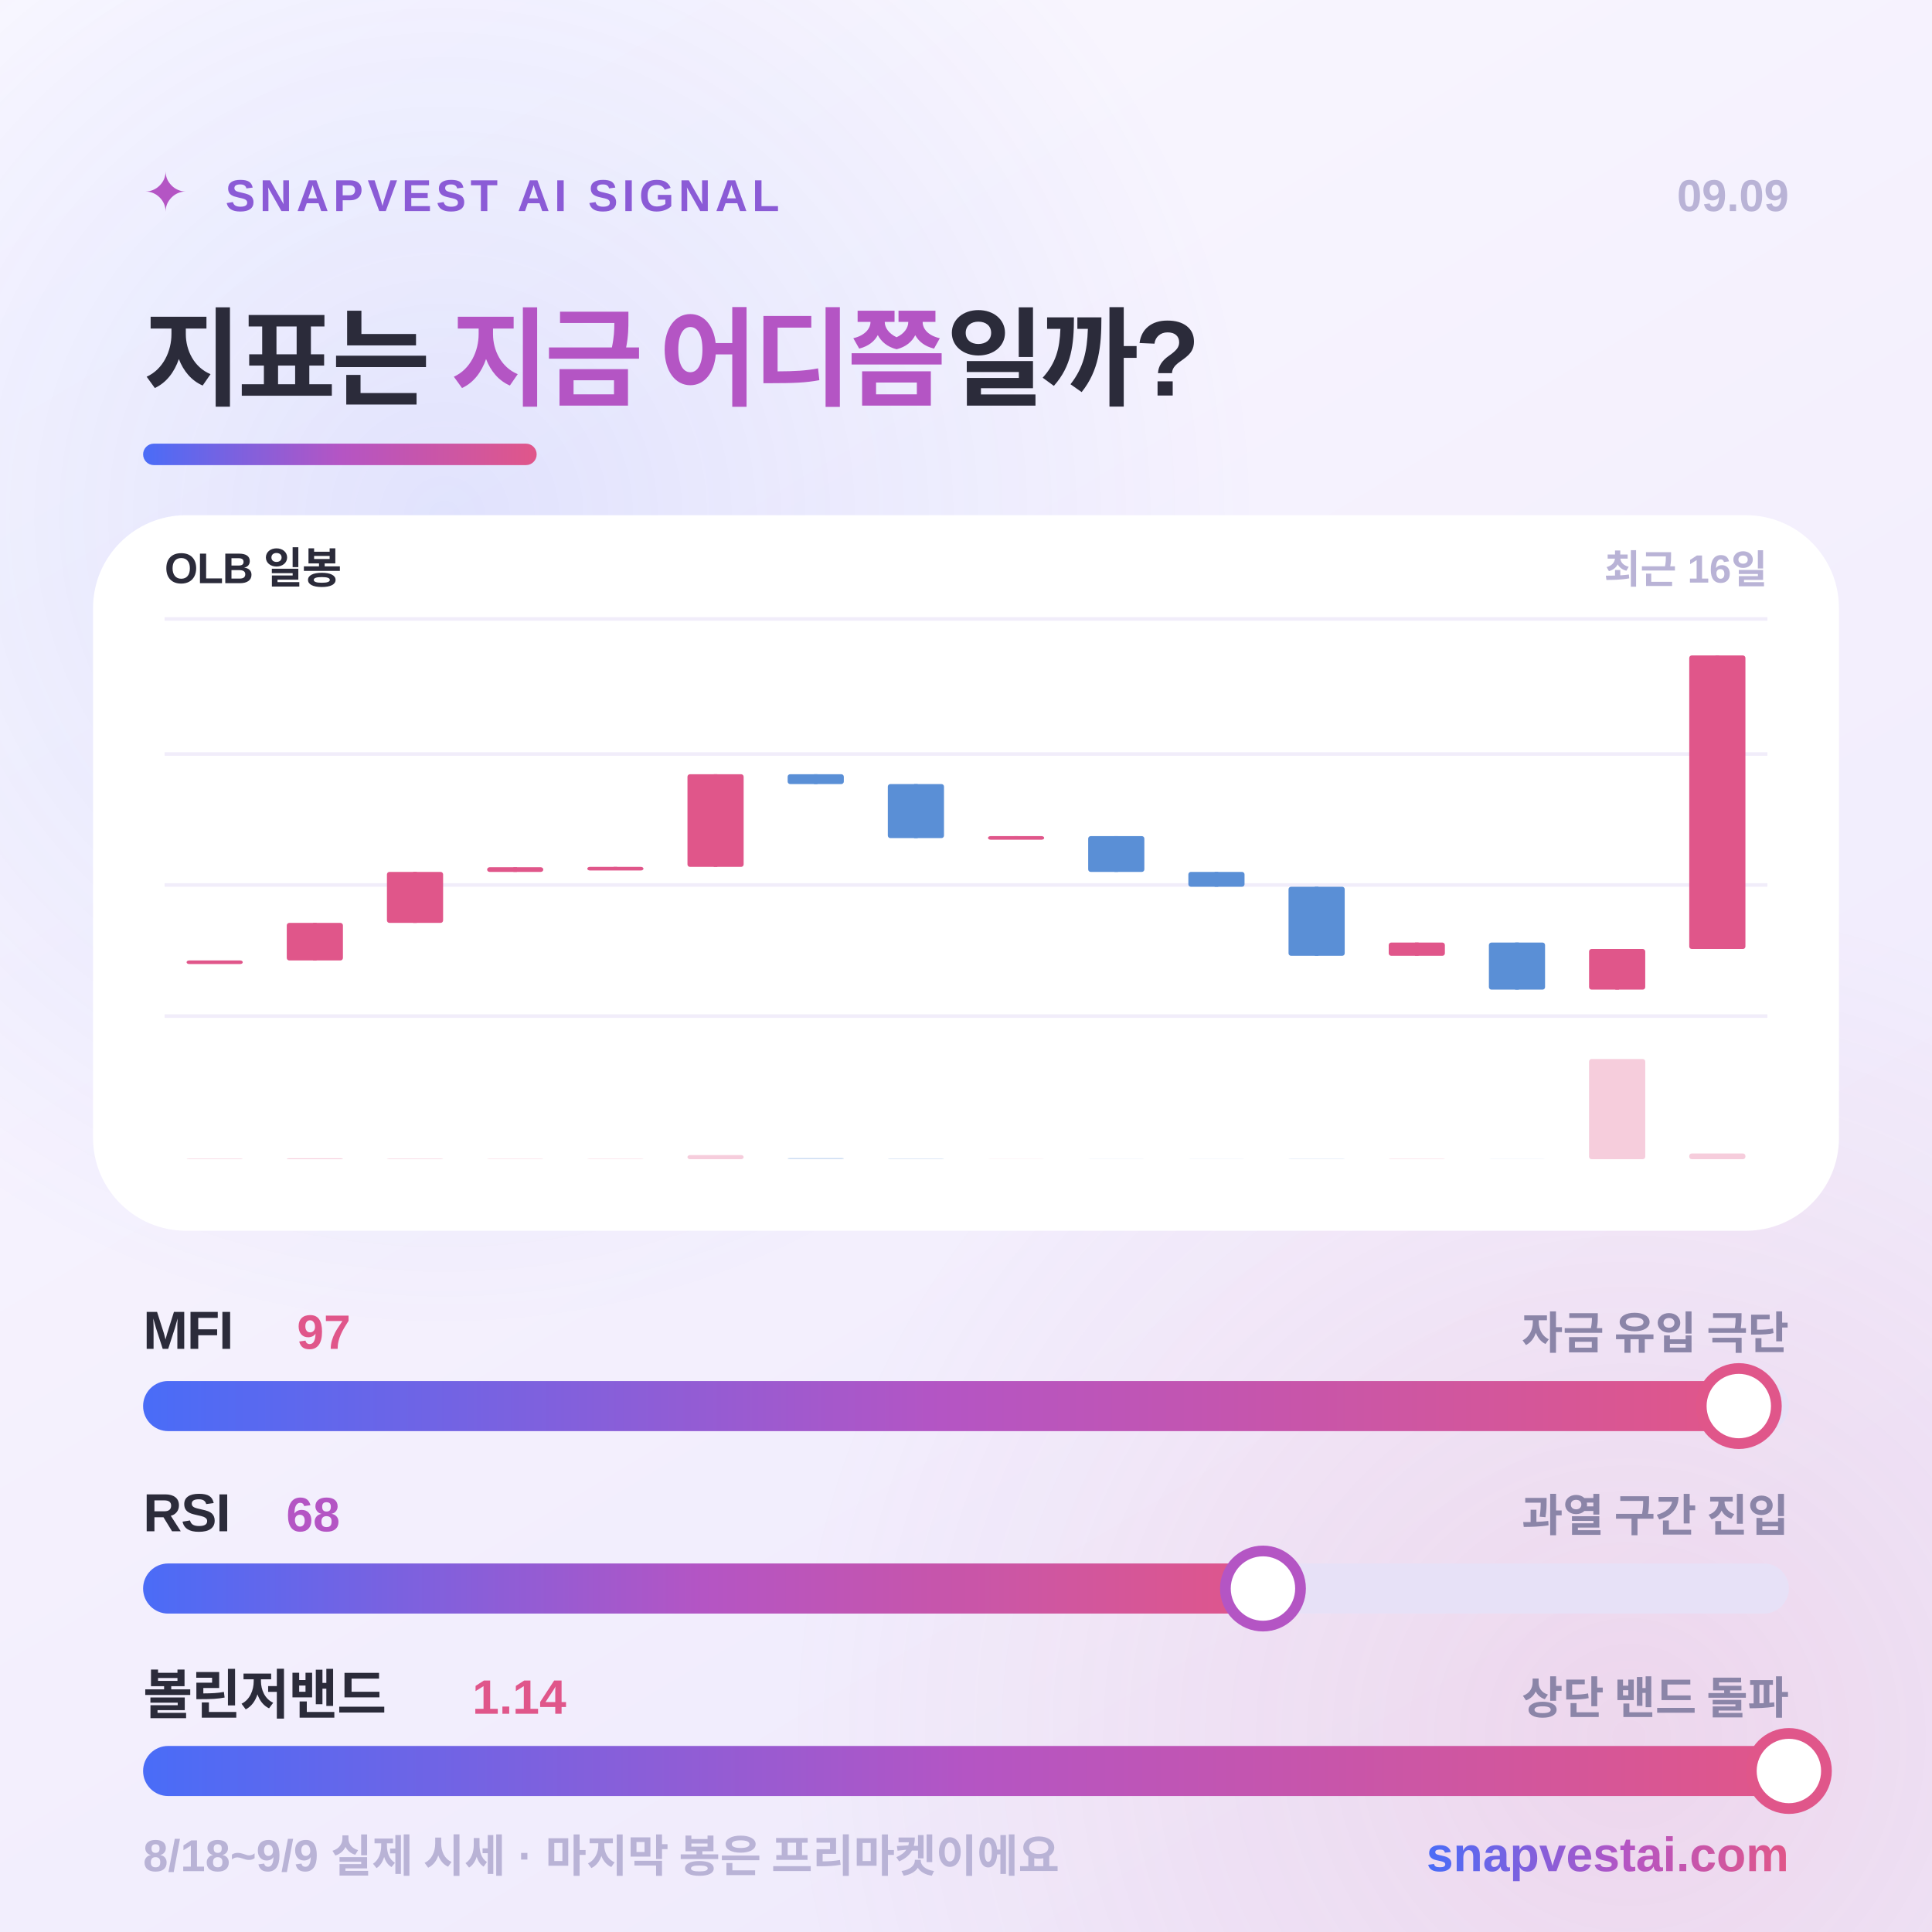
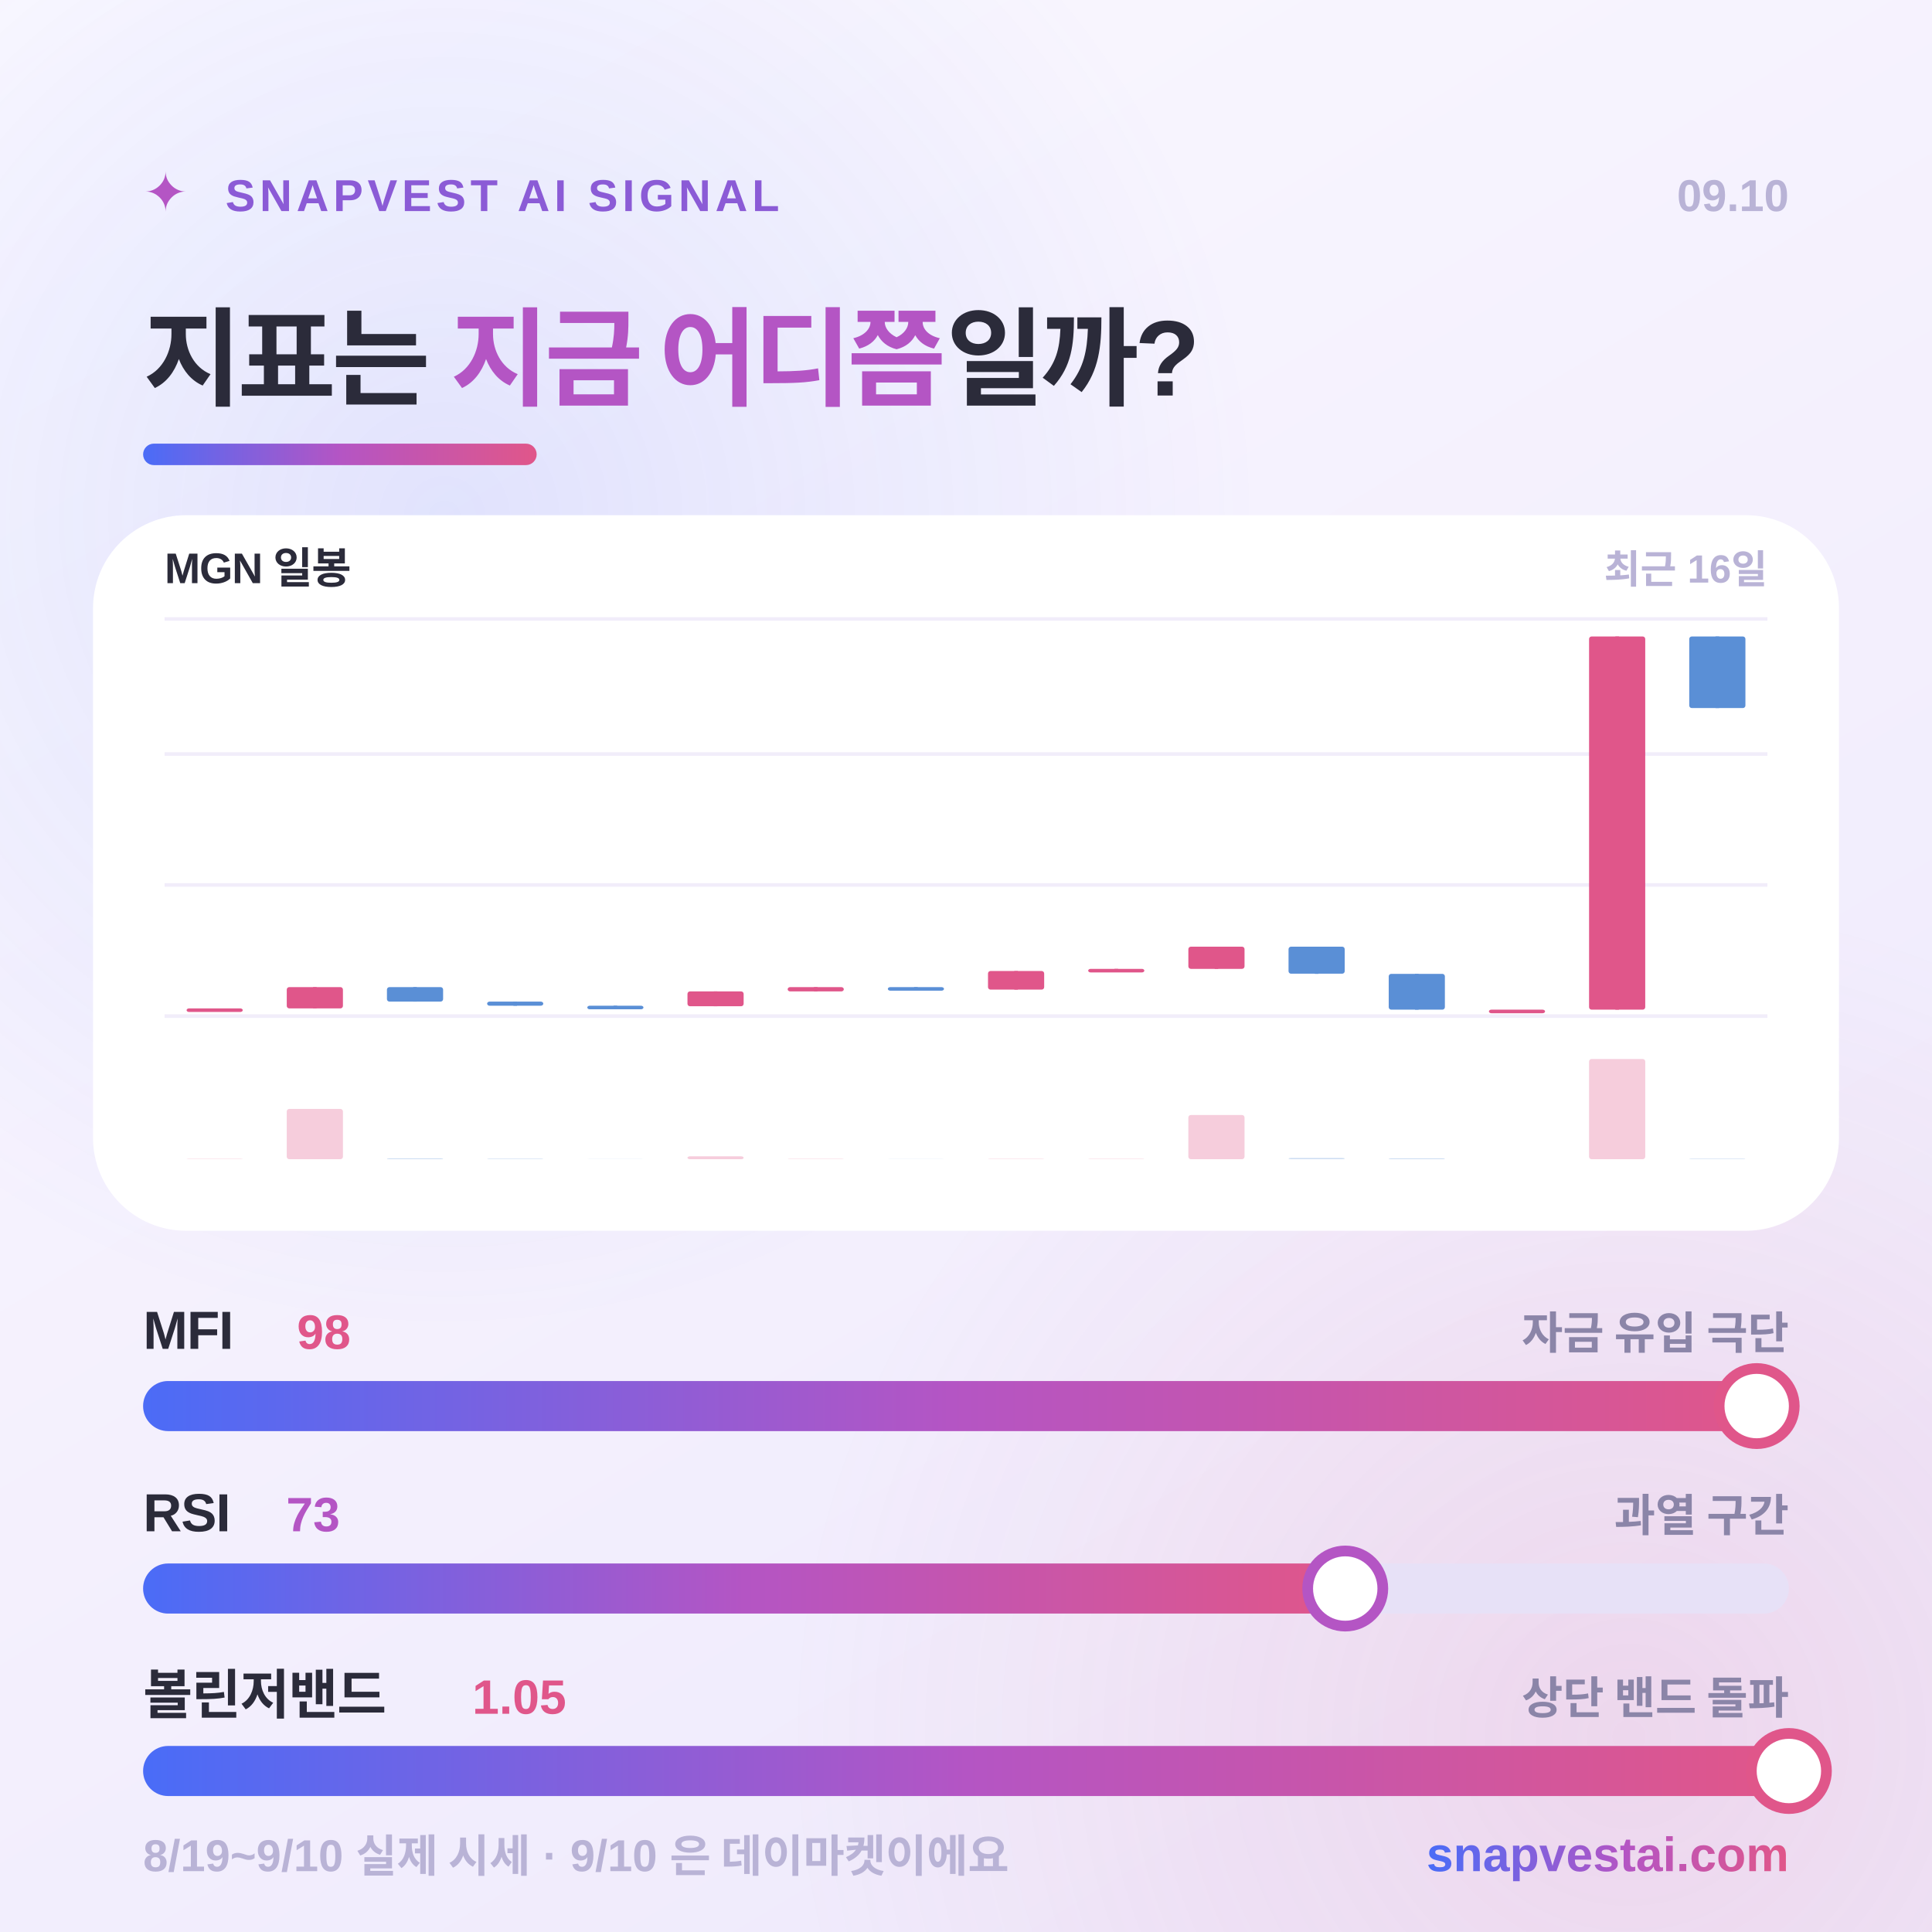
<svg xmlns="http://www.w3.org/2000/svg" width="1080" height="1080" viewBox="0 0 1080 1080" role="img">
  <defs>
    <linearGradient id="bg" x1="0" y1="0" x2="0.6" y2="1">
      <stop offset="0" stop-color="#FBF9FF" />
      <stop offset="1" stop-color="#EFEAFC" />
    </linearGradient>
    <linearGradient id="line" x1="0" y1="0" x2="1" y2="0">
      <stop offset="0" stop-color="#4A6CF7" />
      <stop offset="0.5" stop-color="#B455C4" />
      <stop offset="1" stop-color="#E0568A" />
    </linearGradient>
    <linearGradient id="dom" x1="0" y1="0" x2="1" y2="0">
      <stop offset="0" stop-color="#4A6CF7" />
      <stop offset="0.55" stop-color="#B455C4" />
      <stop offset="1" stop-color="#E0568A" />
    </linearGradient>
    <radialGradient id="m1" cx="0.5" cy="0.5" r="0.5">
      <stop offset="0" stop-color="#4A6CF7" stop-opacity="0.13" />
      <stop offset="1" stop-color="#4A6CF7" stop-opacity="0" />
    </radialGradient>
    <radialGradient id="m2" cx="0.5" cy="0.5" r="0.5">
      <stop offset="0" stop-color="#E0568A" stop-opacity="0.13" />
      <stop offset="1" stop-color="#E0568A" stop-opacity="0" />
    </radialGradient>
  </defs>
  <rect width="1080" height="1080" fill="url(#bg)" />
  <rect x="-200" y="-160" width="900" height="900" fill="url(#m1)" />
  <rect x="440" y="500" width="940" height="940" fill="url(#m2)" />
  <rect x="52" y="288" width="976" height="400" rx="52" fill="#FFFFFF" />
  <g font-family="Pretendard, Poppins, Arial, sans-serif">
-     <text x="92" y="326" font-size="24" font-weight="700" letter-spacing="-0.5" fill="#2B2B3A">OLB 일봉</text>
+     <text x="92" y="326" font-size="24" font-weight="700" letter-spacing="-0.5" fill="#2B2B3A">MGN 일봉</text>
    <text x="988" y="326" text-anchor="end" font-size="22" font-weight="600" fill="#B9B3D6">최근 16일</text>
  </g>
  <line x1="92" y1="568.0" x2="988" y2="568.0" stroke="#F1EDFA" stroke-width="2" />
  <line x1="92" y1="494.7" x2="988" y2="494.7" stroke="#F1EDFA" stroke-width="2" />
  <line x1="92" y1="421.5" x2="988" y2="421.5" stroke="#F1EDFA" stroke-width="2" />
  <line x1="92" y1="346.0" x2="988" y2="346.0" stroke="#F1EDFA" stroke-width="2" />
-   <line x1="120.0" y1="536.9" x2="120.0" y2="536.9" stroke="#E0568A" stroke-width="2" />
-   <rect x="104.3" y="536.9" width="31.4" height="2.0" rx="1.4" fill="#E0568A" />
-   <rect x="104.3" y="647.7" width="31.4" height="0.3" rx="1.4" fill="#E0568A" opacity="0.3" />
-   <line x1="176.0" y1="515.9" x2="176.0" y2="536.9" stroke="#E0568A" stroke-width="2" />
-   <rect x="160.3" y="515.9" width="31.4" height="21.0" rx="1.4" fill="#E0568A" />
-   <rect x="160.3" y="647.5" width="31.4" height="0.5" rx="1.4" fill="#E0568A" opacity="0.3" />
-   <line x1="232.0" y1="487.4" x2="232.0" y2="515.9" stroke="#E0568A" stroke-width="2" />
-   <rect x="216.3" y="487.4" width="31.4" height="28.5" rx="1.4" fill="#E0568A" />
-   <rect x="216.3" y="647.7" width="31.4" height="0.3" rx="1.4" fill="#E0568A" opacity="0.3" />
-   <line x1="288.0" y1="484.8" x2="288.0" y2="487.4" stroke="#E0568A" stroke-width="2" />
-   <rect x="272.3" y="484.8" width="31.4" height="2.6" rx="1.4" fill="#E0568A" />
-   <rect x="272.3" y="647.8" width="31.4" height="0.2" rx="1.4" fill="#E0568A" opacity="0.3" />
-   <line x1="344.0" y1="484.6" x2="344.0" y2="484.8" stroke="#E0568A" stroke-width="2" />
-   <rect x="328.3" y="484.6" width="31.4" height="2.0" rx="1.4" fill="#E0568A" />
-   <rect x="328.3" y="647.8" width="31.4" height="0.2" rx="1.4" fill="#E0568A" opacity="0.3" />
-   <line x1="400.0" y1="432.8" x2="400.0" y2="484.6" stroke="#E0568A" stroke-width="2" />
-   <rect x="384.3" y="432.8" width="31.4" height="51.8" rx="1.4" fill="#E0568A" />
-   <rect x="384.3" y="645.7" width="31.4" height="2.3" rx="1.4" fill="#E0568A" opacity="0.3" />
-   <line x1="456.0" y1="432.8" x2="456.0" y2="438.3" stroke="#5A8FD6" stroke-width="2" />
-   <rect x="440.3" y="432.8" width="31.4" height="5.5" rx="1.4" fill="#5A8FD6" />
-   <rect x="440.3" y="647.3" width="31.4" height="0.7" rx="1.4" fill="#5A8FD6" opacity="0.3" />
-   <line x1="512.0" y1="438.3" x2="512.0" y2="468.5" stroke="#5A8FD6" stroke-width="2" />
-   <rect x="496.3" y="438.3" width="31.4" height="30.2" rx="1.4" fill="#5A8FD6" />
-   <rect x="496.3" y="647.7" width="31.4" height="0.3" rx="1.4" fill="#5A8FD6" opacity="0.3" />
-   <line x1="568.0" y1="467.4" x2="568.0" y2="468.5" stroke="#E0568A" stroke-width="2" />
-   <rect x="552.3" y="467.4" width="31.4" height="2.0" rx="1.4" fill="#E0568A" />
-   <rect x="552.3" y="647.9" width="31.4" height="0.1" rx="1.4" fill="#E0568A" opacity="0.3" />
-   <line x1="624.0" y1="467.4" x2="624.0" y2="487.4" stroke="#5A8FD6" stroke-width="2" />
-   <rect x="608.3" y="467.4" width="31.4" height="20.0" rx="1.4" fill="#5A8FD6" />
-   <rect x="608.3" y="647.9" width="31.4" height="0.1" rx="1.4" fill="#5A8FD6" opacity="0.3" />
-   <line x1="680.0" y1="487.4" x2="680.0" y2="495.7" stroke="#5A8FD6" stroke-width="2" />
-   <rect x="664.3" y="487.4" width="31.4" height="8.3" rx="1.4" fill="#5A8FD6" />
-   <rect x="664.3" y="647.9" width="31.4" height="0.1" rx="1.4" fill="#5A8FD6" opacity="0.3" />
-   <line x1="736.0" y1="495.7" x2="736.0" y2="534.3" stroke="#5A8FD6" stroke-width="2" />
-   <rect x="720.3" y="495.7" width="31.4" height="38.6" rx="1.4" fill="#5A8FD6" />
-   <rect x="720.3" y="647.8" width="31.4" height="0.2" rx="1.4" fill="#5A8FD6" opacity="0.3" />
-   <line x1="792.0" y1="526.9" x2="792.0" y2="534.3" stroke="#E0568A" stroke-width="2" />
-   <rect x="776.3" y="526.9" width="31.4" height="7.4" rx="1.4" fill="#E0568A" />
-   <rect x="776.3" y="647.8" width="31.4" height="0.2" rx="1.4" fill="#E0568A" opacity="0.3" />
-   <line x1="848.0" y1="526.9" x2="848.0" y2="553.2" stroke="#5A8FD6" stroke-width="2" />
-   <rect x="832.3" y="526.9" width="31.4" height="26.3" rx="1.4" fill="#5A8FD6" />
-   <rect x="832.3" y="647.9" width="31.4" height="0.1" rx="1.4" fill="#5A8FD6" opacity="0.3" />
-   <line x1="904.0" y1="530.5" x2="904.0" y2="553.2" stroke="#E0568A" stroke-width="2" />
-   <rect x="888.3" y="530.5" width="31.4" height="22.7" rx="1.4" fill="#E0568A" />
+   <line x1="120.0" y1="563.7" x2="120.0" y2="563.7" stroke="#E0568A" stroke-width="2" />
+   <rect x="104.3" y="563.7" width="31.4" height="2.0" rx="1.4" fill="#E0568A" />
+   <rect x="104.3" y="647.8" width="31.4" height="0.2" rx="1.4" fill="#E0568A" opacity="0.3" />
+   <line x1="176.0" y1="551.8" x2="176.0" y2="563.7" stroke="#E0568A" stroke-width="2" />
+   <rect x="160.3" y="551.8" width="31.4" height="11.9" rx="1.4" fill="#E0568A" />
+   <rect x="160.3" y="619.9" width="31.4" height="28.1" rx="1.4" fill="#E0568A" opacity="0.3" />
+   <line x1="232.0" y1="551.8" x2="232.0" y2="559.9" stroke="#5A8FD6" stroke-width="2" />
+   <rect x="216.3" y="551.8" width="31.4" height="8.1" rx="1.4" fill="#5A8FD6" />
+   <rect x="216.3" y="647.5" width="31.4" height="0.5" rx="1.4" fill="#5A8FD6" opacity="0.3" />
+   <line x1="288.0" y1="559.9" x2="288.0" y2="562.2" stroke="#5A8FD6" stroke-width="2" />
+   <rect x="272.3" y="559.9" width="31.4" height="2.3" rx="1.4" fill="#5A8FD6" />
+   <rect x="272.3" y="647.7" width="31.4" height="0.3" rx="1.4" fill="#5A8FD6" opacity="0.3" />
+   <line x1="344.0" y1="562.2" x2="344.0" y2="562.5" stroke="#5A8FD6" stroke-width="2" />
+   <rect x="328.3" y="562.2" width="31.4" height="2.0" rx="1.4" fill="#5A8FD6" />
+   <rect x="328.3" y="647.9" width="31.4" height="0.1" rx="1.4" fill="#5A8FD6" opacity="0.3" />
+   <line x1="400.0" y1="554.2" x2="400.0" y2="562.5" stroke="#E0568A" stroke-width="2" />
+   <rect x="384.3" y="554.2" width="31.4" height="8.3" rx="1.4" fill="#E0568A" />
+   <rect x="384.3" y="646.4" width="31.4" height="1.6" rx="1.4" fill="#E0568A" opacity="0.3" />
+   <line x1="456.0" y1="551.8" x2="456.0" y2="554.2" stroke="#E0568A" stroke-width="2" />
+   <rect x="440.3" y="551.8" width="31.4" height="2.4" rx="1.4" fill="#E0568A" />
+   <rect x="440.3" y="647.8" width="31.4" height="0.2" rx="1.4" fill="#E0568A" opacity="0.3" />
+   <line x1="512.0" y1="551.8" x2="512.0" y2="553.2" stroke="#5A8FD6" stroke-width="2" />
+   <rect x="496.3" y="551.8" width="31.4" height="2.0" rx="1.4" fill="#5A8FD6" />
+   <rect x="496.3" y="647.9" width="31.4" height="0.1" rx="1.4" fill="#5A8FD6" opacity="0.3" />
+   <line x1="568.0" y1="542.8" x2="568.0" y2="553.2" stroke="#E0568A" stroke-width="2" />
+   <rect x="552.3" y="542.8" width="31.4" height="10.4" rx="1.4" fill="#E0568A" />
+   <rect x="552.3" y="647.8" width="31.4" height="0.2" rx="1.4" fill="#E0568A" opacity="0.3" />
+   <line x1="624.0" y1="541.6" x2="624.0" y2="542.8" stroke="#E0568A" stroke-width="2" />
+   <rect x="608.3" y="541.6" width="31.4" height="2.0" rx="1.4" fill="#E0568A" />
+   <rect x="608.3" y="647.8" width="31.4" height="0.2" rx="1.4" fill="#E0568A" opacity="0.3" />
+   <line x1="680.0" y1="529.2" x2="680.0" y2="541.6" stroke="#E0568A" stroke-width="2" />
+   <rect x="664.3" y="529.2" width="31.4" height="12.4" rx="1.4" fill="#E0568A" />
+   <rect x="664.3" y="623.3" width="31.4" height="24.7" rx="1.4" fill="#E0568A" opacity="0.3" />
+   <line x1="736.0" y1="529.2" x2="736.0" y2="544.4" stroke="#5A8FD6" stroke-width="2" />
+   <rect x="720.3" y="529.2" width="31.4" height="15.1" rx="1.4" fill="#5A8FD6" />
+   <rect x="720.3" y="647.3" width="31.4" height="0.7" rx="1.4" fill="#5A8FD6" opacity="0.3" />
+   <line x1="792.0" y1="544.4" x2="792.0" y2="564.4" stroke="#5A8FD6" stroke-width="2" />
+   <rect x="776.3" y="544.4" width="31.4" height="20.0" rx="1.4" fill="#5A8FD6" />
+   <rect x="776.3" y="647.5" width="31.4" height="0.5" rx="1.4" fill="#5A8FD6" opacity="0.3" />
+   <line x1="848.0" y1="564.4" x2="848.0" y2="564.4" stroke="#E0568A" stroke-width="2" />
+   <rect x="832.3" y="564.4" width="31.4" height="2.0" rx="1.4" fill="#E0568A" />
+   <rect x="832.3" y="648.0" width="31.4" height="0.0" rx="1.4" fill="#E0568A" opacity="0.3" />
+   <line x1="904.0" y1="355.8" x2="904.0" y2="564.4" stroke="#E0568A" stroke-width="2" />
+   <rect x="888.3" y="355.8" width="31.4" height="208.6" rx="1.4" fill="#E0568A" />
  <rect x="888.3" y="592.0" width="31.4" height="56.0" rx="1.4" fill="#E0568A" opacity="0.3" />
-   <line x1="960.0" y1="366.4" x2="960.0" y2="530.5" stroke="#E0568A" stroke-width="2" />
-   <rect x="944.3" y="366.4" width="31.4" height="164.1" rx="1.4" fill="#E0568A" />
-   <rect x="944.3" y="644.8" width="31.4" height="3.2" rx="1.4" fill="#E0568A" opacity="0.3" />
+   <line x1="960.0" y1="355.8" x2="960.0" y2="395.8" stroke="#5A8FD6" stroke-width="2" />
+   <rect x="944.3" y="355.8" width="31.4" height="40.0" rx="1.4" fill="#5A8FD6" />
+   <rect x="944.3" y="647.7" width="31.4" height="0.3" rx="1.4" fill="#5A8FD6" opacity="0.3" />
  <g font-family="Pretendard, Poppins, Arial, sans-serif">
    <text x="80" y="118" font-size="30" fill="#B455C4">✦</text>
    <text x="126" y="118" font-size="25" font-weight="700" letter-spacing="2.5" fill="#8B5BD6">SNAPVEST AI SIGNAL</text>
-     <text x="1000" y="118" text-anchor="end" font-size="25" font-weight="600" fill="#B9B3D6">09.09</text>
+     <text x="1000" y="118" text-anchor="end" font-size="25" font-weight="600" fill="#B9B3D6">09.10</text>
    <text x="80" y="222" font-size="60" font-weight="700" letter-spacing="-2.5" fill="#2B2B3A">지표는 <tspan fill="#B455C4">지금 어디쯤</tspan>일까?</text>
    <rect x="80" y="248" width="220" height="12" rx="6" fill="url(#line)" />
    <text x="80" y="754" font-size="30" font-weight="700" letter-spacing="-0.5" fill="#2B2B3A">MFI</text>
-     <text x="166" y="754" font-size="27" font-weight="700" fill="#E0568A">97</text>
+     <text x="166" y="754" font-size="27" font-weight="700" fill="#E0568A">98</text>
    <text x="1000" y="754" text-anchor="end" font-size="25" font-weight="600" fill="#8B85A8">자금 유입 극단</text>
    <rect x="80" y="772" width="920" height="28" rx="14" fill="#E7E1F7" />
-     <rect x="80" y="772" width="892" height="28" rx="14" fill="url(#line)" />
-     <circle cx="972" cy="786" r="21" fill="#FFFFFF" stroke="#E0568A" stroke-width="6" />
+     <rect x="80" y="772" width="902" height="28" rx="14" fill="url(#line)" />
+     <circle cx="982" cy="786" r="21" fill="#FFFFFF" stroke="#E0568A" stroke-width="6" />
    <text x="80" y="856" font-size="30" font-weight="700" letter-spacing="-0.5" fill="#2B2B3A">RSI</text>
-     <text x="160" y="856" font-size="27" font-weight="700" fill="#B455C4">68</text>
-     <text x="1000" y="856" text-anchor="end" font-size="25" font-weight="600" fill="#8B85A8">과열 구간 진입</text>
+     <text x="160" y="856" font-size="27" font-weight="700" fill="#B455C4">73</text>
+     <text x="1000" y="856" text-anchor="end" font-size="25" font-weight="600" fill="#8B85A8">과열 구간</text>
    <rect x="80" y="874" width="920" height="28" rx="14" fill="#E7E1F7" />
-     <rect x="80" y="874" width="626" height="28" rx="14" fill="url(#line)" />
-     <circle cx="706" cy="888" r="21" fill="#FFFFFF" stroke="#B455C4" stroke-width="6" />
+     <rect x="80" y="874" width="672" height="28" rx="14" fill="url(#line)" />
+     <circle cx="752" cy="888" r="21" fill="#FFFFFF" stroke="#B455C4" stroke-width="6" />
    <text x="80" y="958" font-size="30" font-weight="700" letter-spacing="-0.5" fill="#2B2B3A">볼린저밴드</text>
-     <text x="264" y="958" font-size="27" font-weight="700" fill="#E0568A">1.14</text>
+     <text x="264" y="958" font-size="27" font-weight="700" fill="#E0568A">1.05</text>
    <text x="1000" y="958" text-anchor="end" font-size="25" font-weight="600" fill="#8B85A8">상단 밴드 돌파</text>
    <rect x="80" y="976" width="920" height="28" rx="14" fill="#E7E1F7" />
    <rect x="80" y="976" width="920" height="28" rx="14" fill="url(#line)" />
    <circle cx="1000" cy="990" r="21" fill="#FFFFFF" stroke="#E0568A" stroke-width="6" />
-     <text x="80" y="1046" font-size="25" font-weight="600" fill="#B9B3D6">8/18~9/9 실제 시세 · 마지막 봉은 프리마켓이에요</text>
+     <text x="80" y="1046" font-size="25" font-weight="600" fill="#B9B3D6">8/19~9/10 실제 시세 · 9/10 은 데이마켓이에요</text>
    <text x="1000" y="1046" text-anchor="end" font-size="27" font-weight="700" fill="url(#dom)">snapvestai.com</text>
  </g>
</svg>
